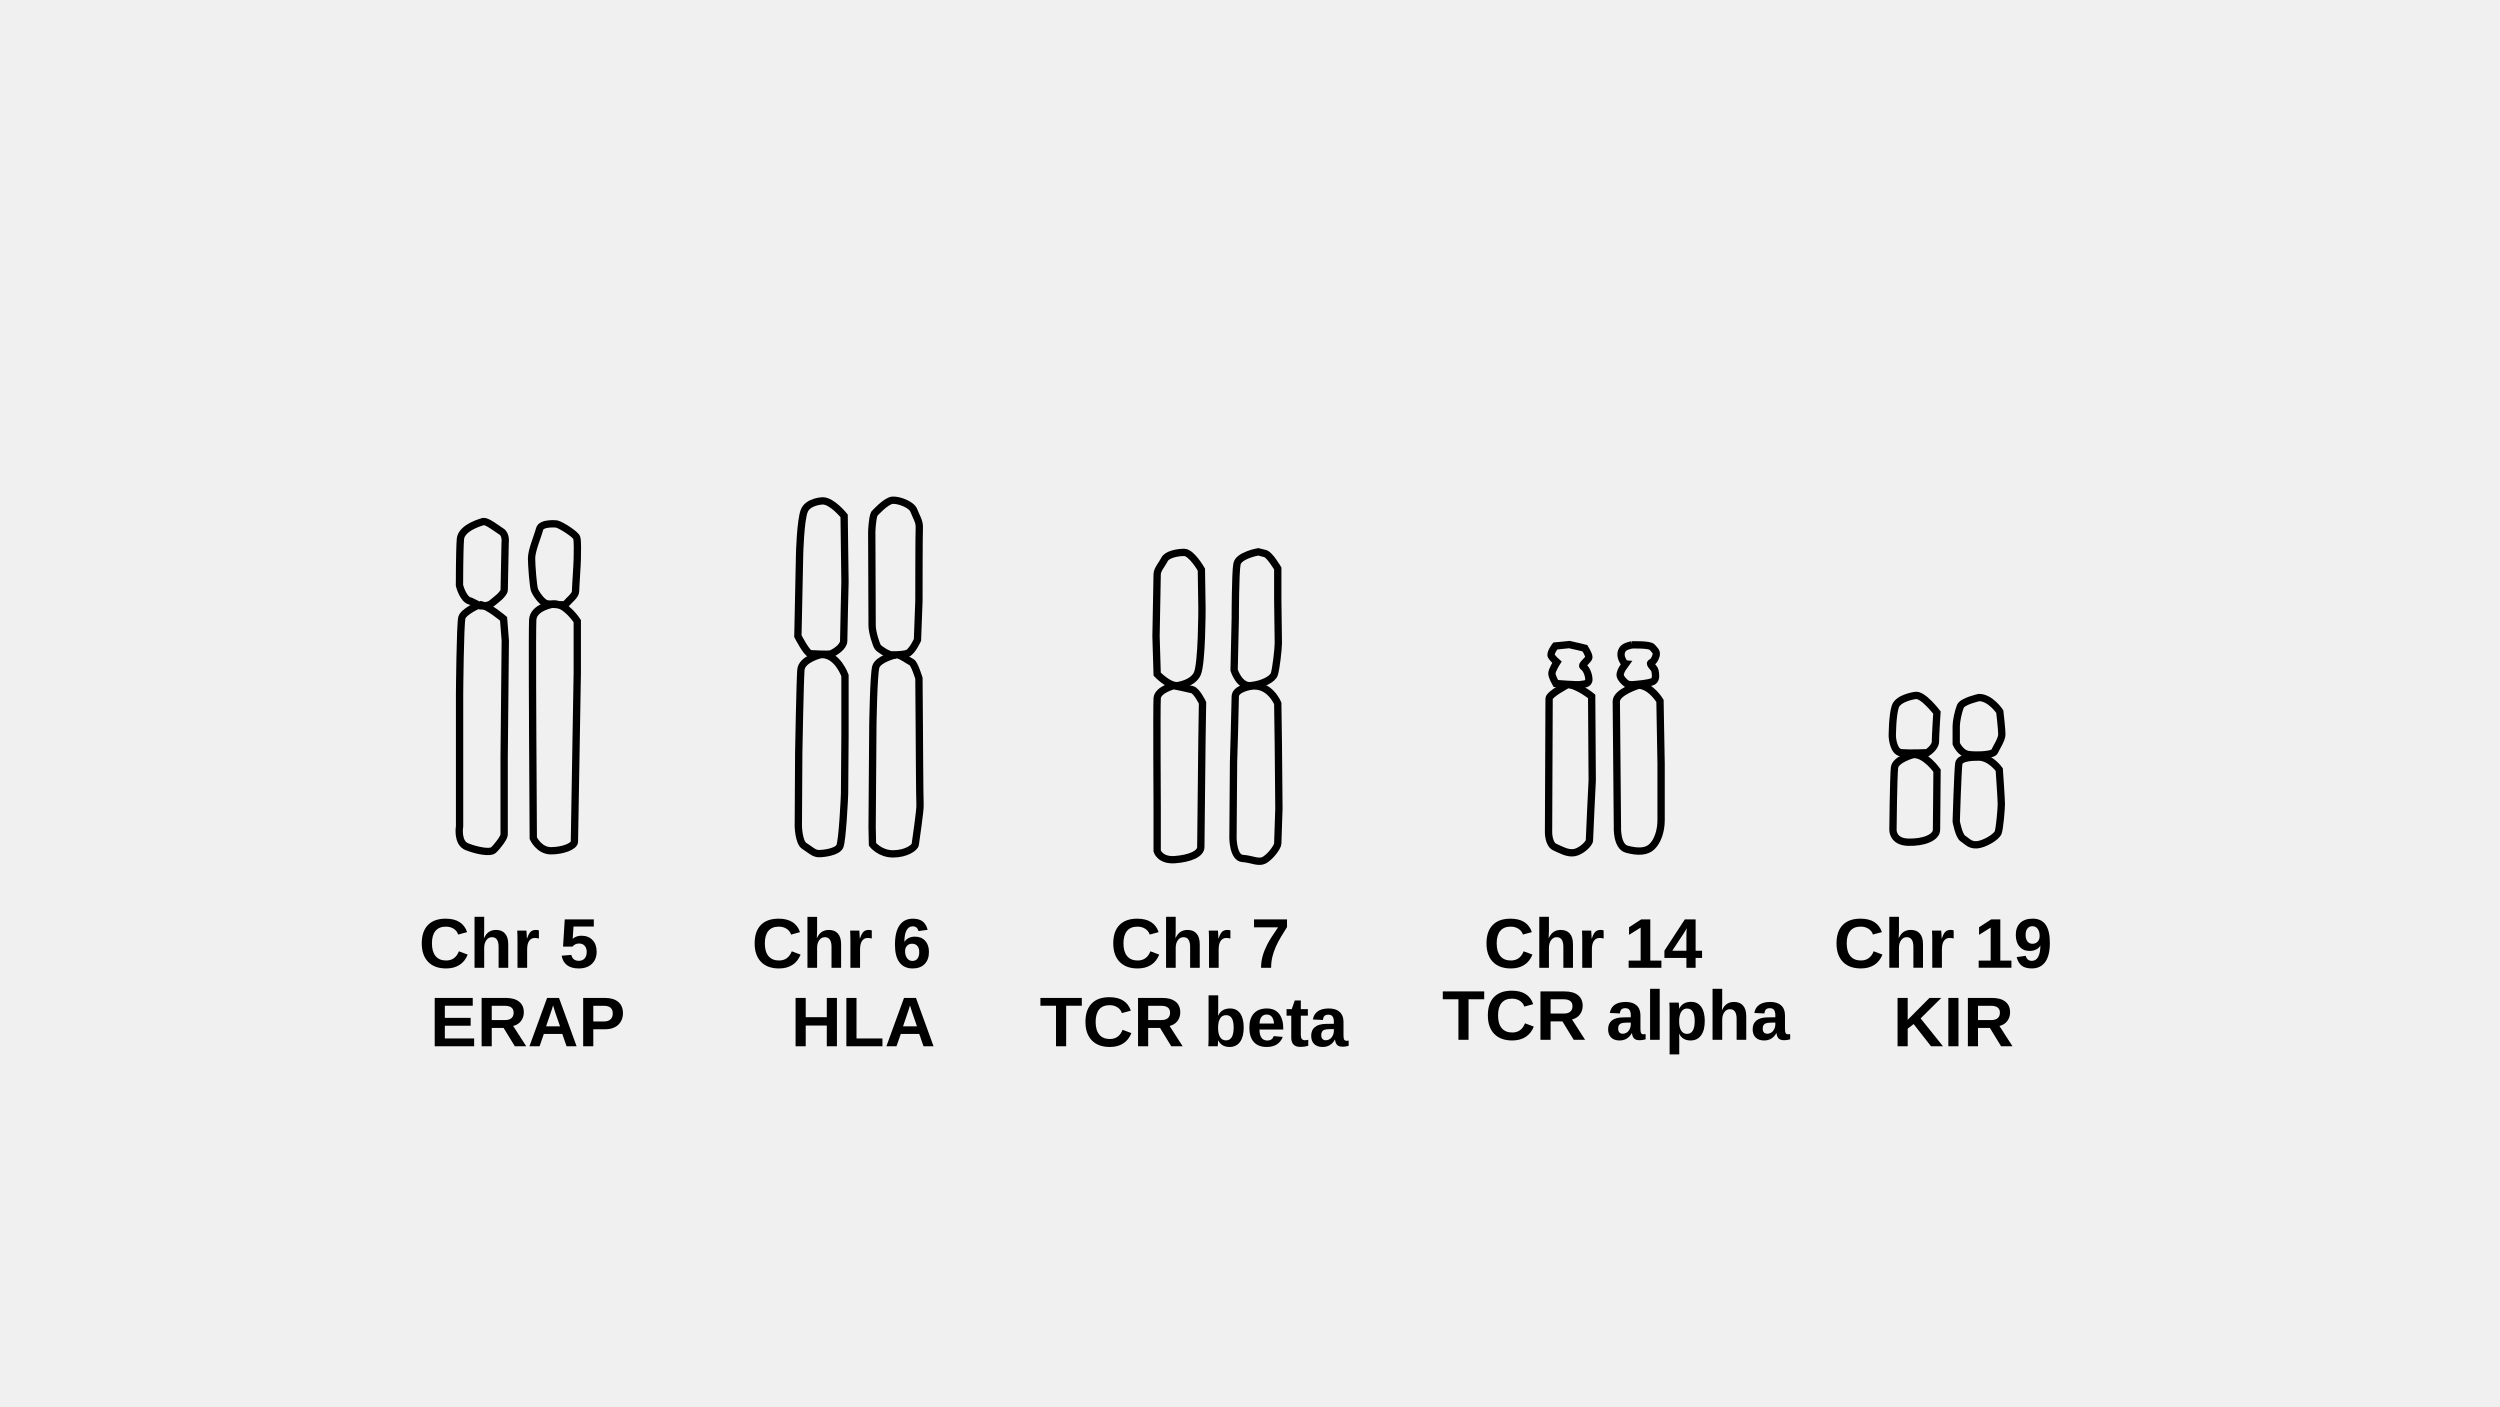
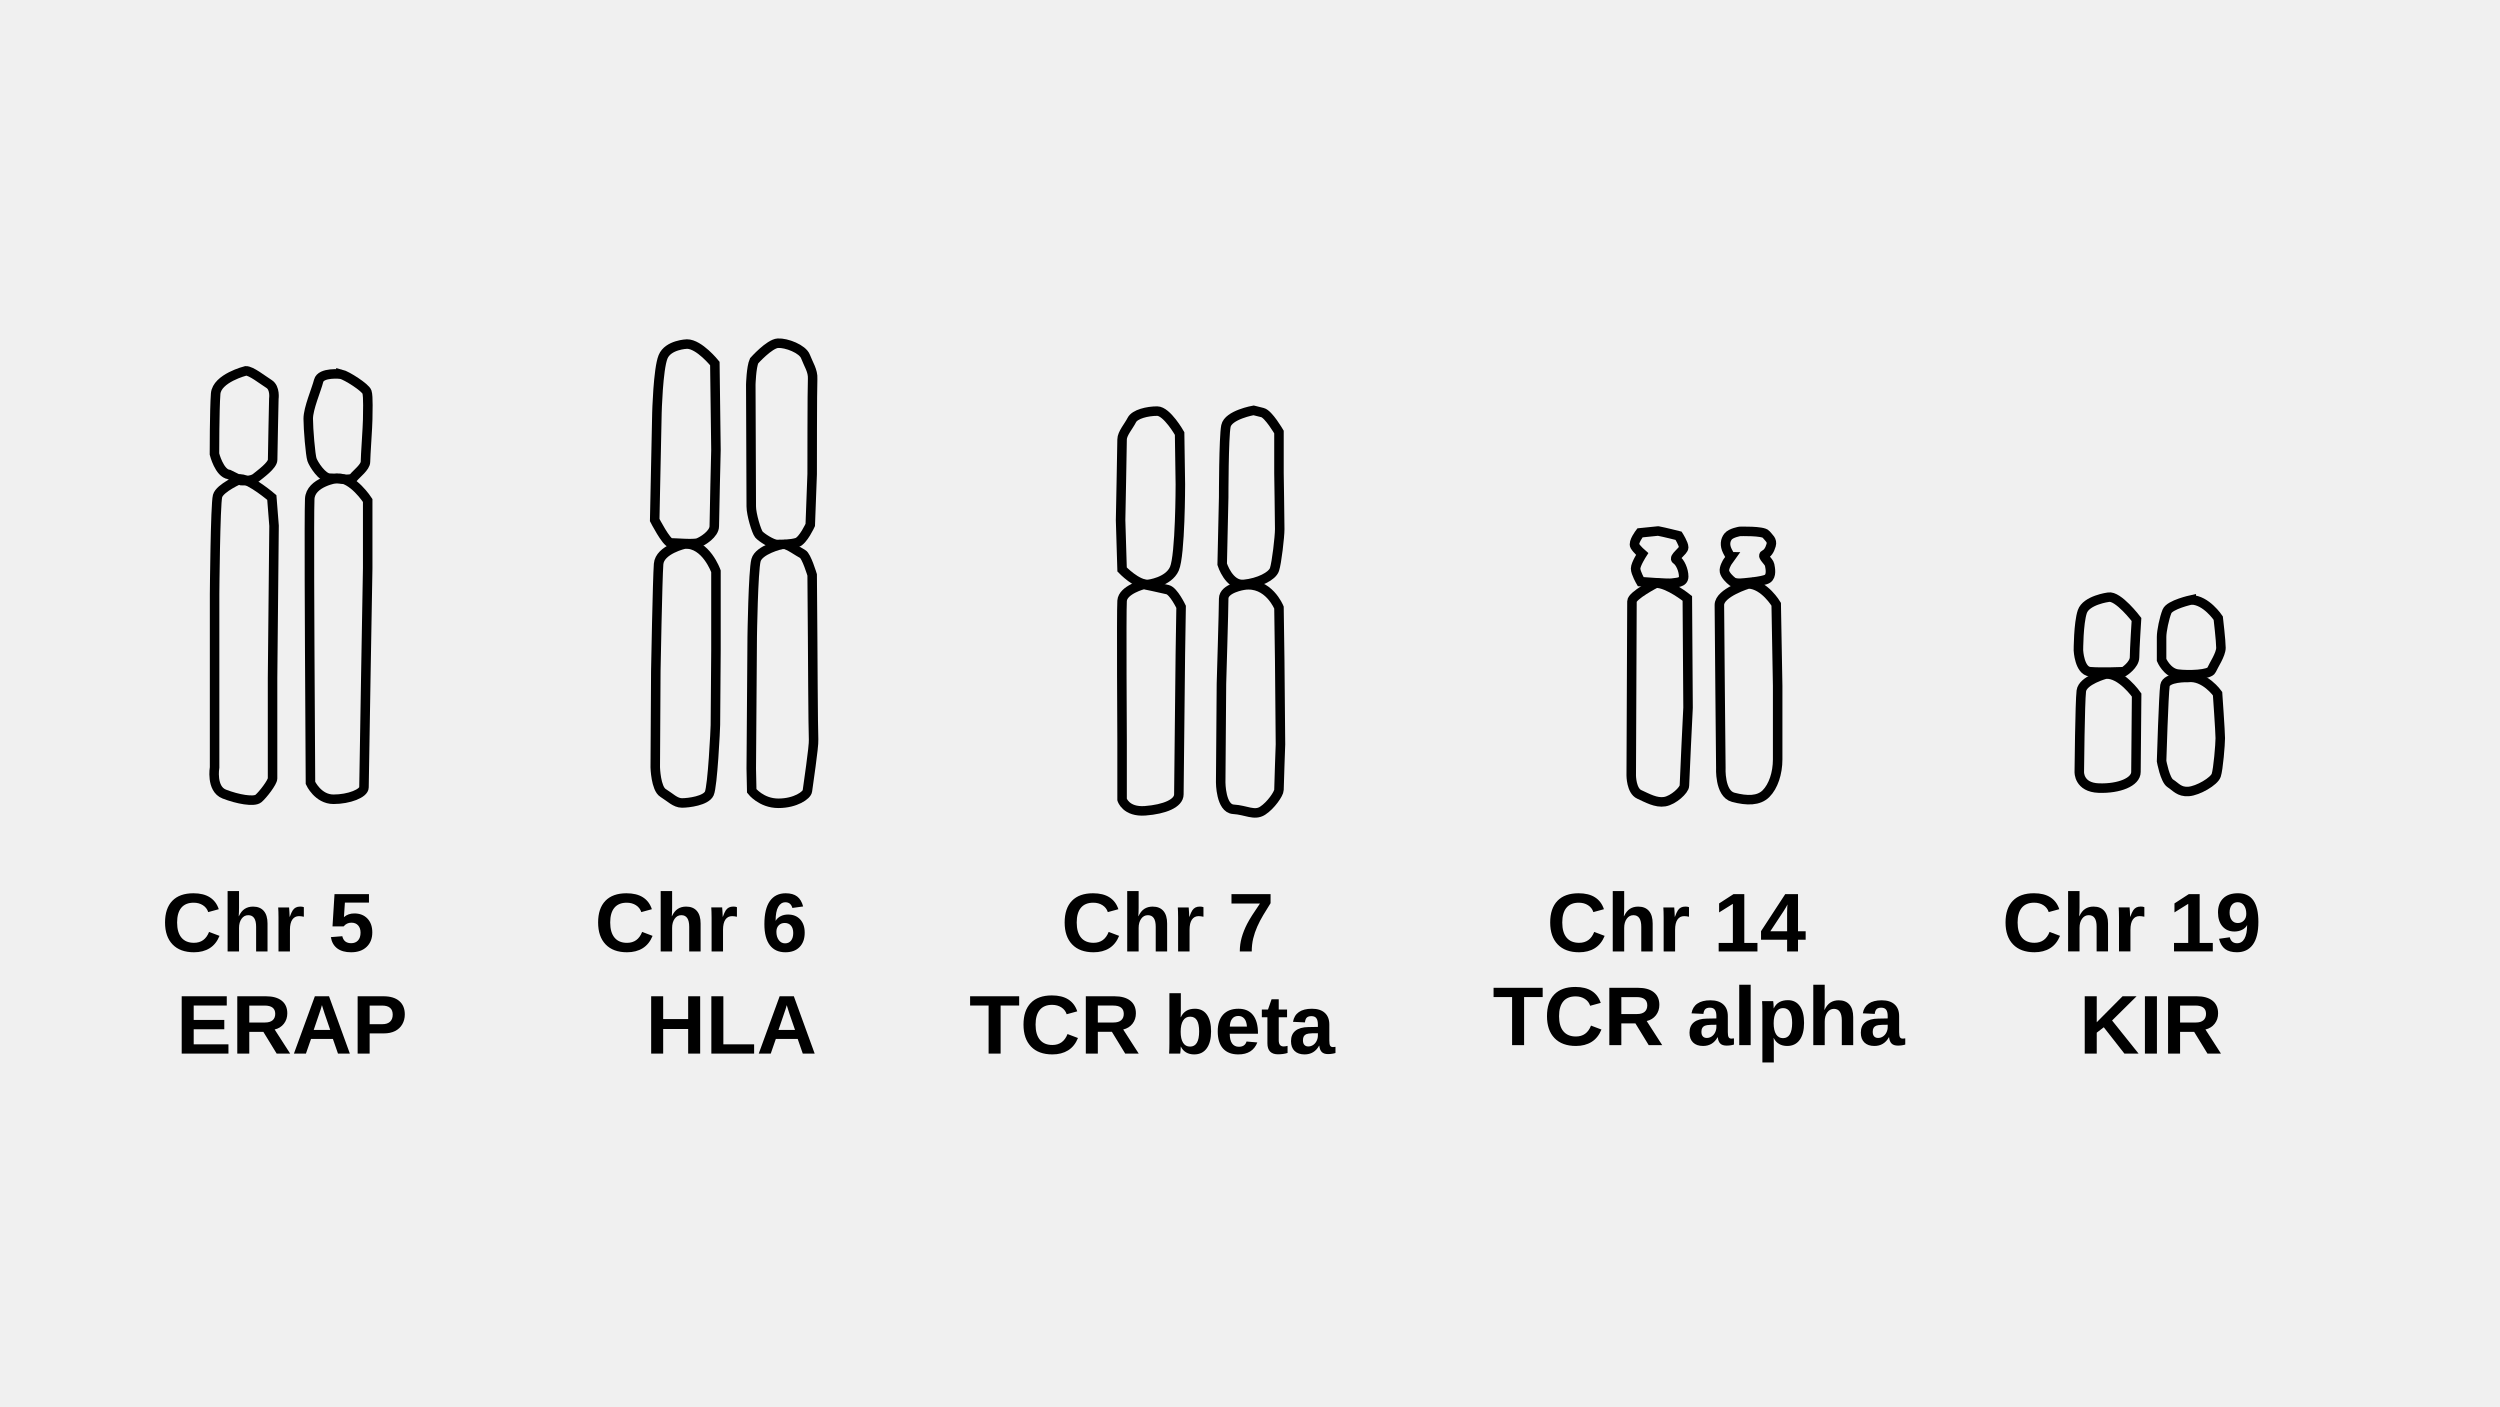
- <svg xmlns="http://www.w3.org/2000/svg" version="1.1" viewBox="0 0 1600 900" id="svg61" width="1600" height="900" xml:space="preserve">
+ <svg xmlns="http://www.w3.org/2000/svg" version="1.1" viewBox="0 0 1920 1080" id="svg61" width="1920" height="1080" xml:space="preserve">
  <defs id="defs1">
    <style id="style1">
      .st0 {
        fill: #fff;
      }

      .st0, .st1, .st2, .st3, .st4, .st5, .st6, .st7, .st8 {
        stroke: #000;
        stroke-miterlimit: 10;
      }

      .st0, .st1, .st2, .st7 {
        stroke-width: 4px;
      }

      .st9, .st1 {
        fill: #ccc;
      }

      .st10 {
        font-family: ArialMT, Arial;
      }

      .st10, .st11 {
        font-size: 52px;
      }

      .st11 {
        font-family: Arial-BoldMT, Arial;
        font-weight: 700;
      }

      .st2 {
        fill: gray;
      }

      .st3, .st4 {
        stroke-width: 5px;
      }

      .st3, .st6, .st7, .st8 {
        fill: none;
      }

      .st5, .st8 {
        stroke-width: 3px;
      }

      .st6 {
        stroke-linecap: round;
        stroke-width: 12px;
      }

      .st12 {
        display: none;
      }
    </style>
  </defs>
  <g id="layer1" style="display:inline">
-     <text class="st11" id="text5-7" x="629.411" y="250.939" style="font-style:normal;font-variant:normal;font-weight:bold;font-stretch:normal;font-size:45px;font-family:Arial-BoldMT, Arial;-inkscape-font-specification:'Arial-BoldMT, Arial, Bold';font-variant-ligatures:normal;font-variant-caps:normal;font-variant-numeric:normal;font-variant-east-asian:normal;white-space:pre;inline-size:0;stroke-width:0.79" transform="translate(-354.21,418.6843)">
+     <text class="st11" id="text5-7" x="629.411" y="250.939" style="font-style:normal;font-variant:normal;font-weight:bold;font-stretch:normal;font-size:40.997px;font-family:Arial;-inkscape-font-specification:'Arial, Bold';font-variant-ligatures:normal;font-variant-caps:normal;font-variant-numeric:normal;font-variant-east-asian:normal;white-space:pre;inline-size:0;stroke-width:0.79" transform="matrix(1.561096,0,0,1.561096,-847.3198,417.425)">
      <tspan id="tspan2" x="629.411" y="250.939">
-         <tspan x="629.411" y="250.939" id="tspan5-3" style="font-style:normal;font-variant:normal;font-weight:bold;font-stretch:normal;font-size:45px;font-family:Arial-BoldMT, Arial;-inkscape-font-specification:'Arial-BoldMT, Arial, Bold';font-variant-ligatures:normal;font-variant-caps:normal;font-variant-numeric:normal;font-variant-east-asian:normal;stroke-width:0.79">ERAP</tspan>
+         <tspan x="629.411" y="250.939" id="tspan5-3" style="font-style:normal;font-variant:normal;font-weight:bold;font-stretch:normal;font-size:40.997px;font-family:Arial;-inkscape-font-specification:'Arial, Bold';font-variant-ligatures:normal;font-variant-caps:normal;font-variant-numeric:normal;font-variant-east-asian:normal;stroke-width:0.79">ERAP</tspan>
      </tspan>
    </text>
-     <text class="st11" id="text5-7-4" x="629.411" y="250.939" style="font-style:normal;font-variant:normal;font-weight:bold;font-stretch:normal;font-size:39.99px;font-family:Arial-BoldMT, Arial;-inkscape-font-specification:'Arial-BoldMT, Arial, Bold';font-variant-ligatures:normal;font-variant-caps:normal;font-variant-numeric:normal;font-variant-east-asian:normal;white-space:pre;inline-size:0;stroke-width:0.79" transform="matrix(1.125293,0,0,1.125293,-202.1023,387.2434)">
+     <text class="st11" id="text5-7-8-1" x="629.411" y="250.939" style="font-style:normal;font-variant:normal;font-weight:bold;font-stretch:normal;font-size:40.997px;font-family:Arial;-inkscape-font-specification:'Arial, Bold';font-variant-ligatures:normal;font-variant-caps:normal;font-variant-numeric:normal;font-variant-east-asian:normal;white-space:pre;inline-size:0;stroke-width:0.79" transform="matrix(1.561096,0,0,1.561096,-858.4534,338.9782)">
+       <tspan x="629.411" y="250.939" id="tspan5-3-1-3" style="font-style:normal;font-variant:normal;font-weight:bold;font-stretch:normal;font-size:40.997px;font-family:Arial;-inkscape-font-specification:'Arial, Bold';font-variant-ligatures:normal;font-variant-caps:normal;font-variant-numeric:normal;font-variant-east-asian:normal;stroke-width:0.79">Chr 5</tspan>
+     </text>
+     <path style="fill:none;stroke:#000000;stroke-width:7.305;paint-order:fill markers stroke" d="m 188.761,284.821 c 0,0 -22.21,5.553 -23.136,17.583 -0.925,12.031 -0.925,46.271 -0.925,46.271 0,0 3.702,14.807 11.105,15.732 l 9.554,4.706 c 0,0 7.701,0.616 11.089,-2.156 3.388,-2.772 12.937,-9.549 12.937,-13.861 0,-4.312 0.924,-46.82 0.924,-46.82 0,0 1.232,-8.317 -3.696,-11.397 -4.928,-3.08 -13.835,-10.259 -17.853,-10.058 z" id="path3" />
+     <path style="fill:none;stroke:#000000;stroke-width:7.305;paint-order:fill markers stroke" d="m 184.782,367.819 c 0,0 -15.982,6.85 -17.695,13.129 -1.712,6.279 -2.283,75.346 -2.283,75.346 v 132.997 c 0,0 -2.854,16.553 7.42,20.549 10.274,3.996 22.832,6.279 26.257,3.425 3.425,-2.854 10.845,-12.558 10.845,-15.412 0,-2.854 0,-77.058 0,-77.058 l 1.142,-117.015 -1.712,-21.691 c 0,0 -15.982,-13.699 -23.974,-14.27 z" id="path4" />
+     <path style="fill:none;stroke:#000000;stroke-width:7.305;paint-order:fill markers stroke" d="m 261.84,287.336 c 0,0 -15.412,-1.712 -17.124,5.137 -1.712,6.85 -7.991,21.12 -7.991,29.111 0,7.991 1.712,27.969 2.854,31.394 1.142,3.425 7.991,14.27 13.699,14.27 5.708,0 15.982,2.283 18.266,-0.571 2.283,-2.854 9.133,-7.991 9.133,-11.987 0,-3.996 1.712,-27.969 1.712,-32.536 0,-4.566 0.571,-17.695 -0.571,-21.12 -1.142,-3.425 -15.412,-12.558 -19.978,-13.699 z" id="path5" />
+     <path style="fill:none;stroke:#000000;stroke-width:7.305;paint-order:fill markers stroke" d="m 258.986,367.248 c 0,0 -20.549,2.854 -21.12,15.983 -0.571,13.128 0,115.873 0,115.873 l 0.571,102.174 c 0,0 5.708,12.558 17.695,12.558 11.987,0 23.403,-4.566 23.403,-9.133 0,-4.566 2.854,-168.387 2.854,-168.387 v -51.943 c 0,0 -11.416,-17.695 -23.403,-17.124 z" id="path6" />
+   </g>
+   <g id="layer3" style="display:inline">
+     <text class="st11" id="text5-7-4" x="629.411" y="250.939" style="font-style:normal;font-variant:normal;font-weight:bold;font-stretch:normal;font-size:36.432px;font-family:Arial;-inkscape-font-specification:'Arial, Bold';font-variant-ligatures:normal;font-variant-caps:normal;font-variant-numeric:normal;font-variant-east-asian:normal;white-space:pre;inline-size:0;display:inline;stroke-width:0.79" transform="matrix(1.756691,0,0,1.756691,-609.8651,368.3427)">
      <tspan id="tspan2-5" x="629.411" y="250.939">HLA</tspan>
    </text>
-     <text class="st11" id="text5-7-4-1" x="629.411" y="250.939" style="font-style:normal;font-variant:normal;font-weight:bold;font-stretch:normal;font-size:45px;font-family:Arial-BoldMT, Arial;-inkscape-font-specification:'Arial-BoldMT, Arial, Bold';font-variant-ligatures:normal;font-variant-caps:normal;font-variant-numeric:normal;font-variant-east-asian:normal;white-space:pre;inline-size:0;stroke-width:0.79" transform="translate(582.0145,418.6843)">
+     <text class="st11" id="text5-7-8" x="629.411" y="250.939" style="font-style:normal;font-variant:normal;font-weight:bold;font-stretch:normal;font-size:36.432px;font-family:Arial;-inkscape-font-specification:'Arial, Bold';font-variant-ligatures:normal;font-variant-caps:normal;font-variant-numeric:normal;font-variant-east-asian:normal;white-space:pre;inline-size:0;display:inline;stroke-width:0.79" transform="matrix(1.756691,0,0,1.756691,-648.9628,289.8958)">
+       <tspan x="629.411" y="250.939" id="tspan5-3-1" style="font-style:normal;font-variant:normal;font-weight:bold;font-stretch:normal;font-size:36.432px;font-family:Arial;-inkscape-font-specification:'Arial, Bold';font-variant-ligatures:normal;font-variant-caps:normal;font-variant-numeric:normal;font-variant-east-asian:normal;stroke-width:0.79">Chr 6</tspan>
+     </text>
+     <path style="fill:none;stroke:#000000;stroke-width:7.305;paint-order:fill markers stroke" d="m 527.616,264.229 c 0,0 -14.543,0.428 -18.392,9.838 -3.85,9.41 -4.705,43.2 -4.705,43.2 l -1.711,82.124 c 0,0 8.982,17.537 12.404,17.537 3.422,0 17.537,1.283 20.959,0 3.422,-1.283 12.404,-6.844 12.404,-12.832 0,-5.988 1.283,-58.599 1.283,-58.599 l -0.855,-66.298 c 0,0 -11.976,-14.97 -21.386,-14.97 z" id="path7" />
+     <path style="fill:none;stroke:#000000;stroke-width:7.305;paint-order:fill markers stroke" d="m 525.905,417.783 c 0,0 -19.248,4.277 -20.103,15.398 -0.855,11.121 -2.139,82.124 -2.139,82.124 l -0.428,73.997 c 0,0 0.428,16.254 5.988,19.675 5.56,3.422 9.41,7.699 14.543,7.699 5.133,0 18.392,-1.711 20.959,-7.271 2.566,-5.56 4.705,-50.044 4.705,-52.61 0,-2.566 0.428,-56.888 0.428,-56.888 v -61.165 c 0,0 -7.699,-21.814 -23.953,-20.959 z" id="path8" />
+     <path style="fill:none;stroke:#000000;stroke-width:7.305;paint-order:fill markers stroke" d="m 579.161,277.106 c 0,0 11.693,-13.154 18.27,-13.52 6.577,-0.365 19.001,4.385 21.193,10.231 2.192,5.846 5.846,10.962 5.481,17.174 -0.365,6.212 -0.365,73.08 -0.365,73.08 l -1.461,39.098 c 0,0 -5.481,12.058 -10.231,13.52 -4.75,1.462 -11.693,1.462 -15.347,1.462 -3.654,0 -12.058,-5.481 -13.885,-7.673 -1.827,-2.192 -5.846,-15.347 -5.846,-21.558 0,-6.212 -0.365,-93.542 -0.365,-93.542 0,0 0.365,-13.52 2.558,-18.27 z" id="path9" />
+     <path style="fill:none;stroke:#000000;stroke-width:7.305;paint-order:fill markers stroke" d="m 599.988,418.15 c 0,0 -17.174,4.019 -19.366,12.058 -2.192,8.039 -2.923,58.829 -2.923,58.829 l -0.731,101.215 0.365,17.174 c 0,0 7.308,9.5 20.462,9.5 13.154,0 21.924,-6.212 22.289,-9.5 0.365,-3.289 5.116,-34.347 4.75,-39.463 -0.365,-5.116 -0.731,-78.561 -0.731,-78.561 l -0.365,-47.867 c 0,0 -4.385,-14.616 -7.308,-16.078 -2.923,-1.462 -10.962,-7.308 -13.885,-7.308" id="path10" />
+   </g>
+   <g id="layer4" style="display:inline">
+     <text class="st11" id="text5-7-4-1-6-4" x="629.411" y="250.939" style="font-style:normal;font-variant:normal;font-weight:bold;font-stretch:normal;font-size:36.432px;font-family:Arial;-inkscape-font-specification:'Arial, Bold';font-variant-ligatures:normal;font-variant-caps:normal;font-variant-numeric:normal;font-variant-east-asian:normal;white-space:pre;inline-size:0;display:inline;stroke-width:0.79" transform="matrix(1.756691,0,0,1.756691,-361.3614,368.3427)">
+       <tspan id="tspan2-5-8-3-5" x="629.411" y="250.939">TCR beta</tspan>
+     </text>
+     <text class="st11" id="text5-7-8-7-0-3" x="629.411" y="250.939" style="font-style:normal;font-variant:normal;font-weight:bold;font-stretch:normal;font-size:40.997px;font-family:Arial;-inkscape-font-specification:'Arial, Bold';font-variant-ligatures:normal;font-variant-caps:normal;font-variant-numeric:normal;font-variant-east-asian:normal;white-space:pre;inline-size:0;display:inline;stroke-width:0.79" transform="matrix(1.561096,0,0,1.561096,-167.5553,338.9782)">
+       <tspan x="629.411" y="250.939" id="tspan5-3-1-1-8-0" style="font-style:normal;font-variant:normal;font-weight:bold;font-stretch:normal;font-size:40.997px;font-family:Arial;-inkscape-font-specification:'Arial, Bold';font-variant-ligatures:normal;font-variant-caps:normal;font-variant-numeric:normal;font-variant-east-asian:normal;stroke-width:0.79">Chr 7</tspan>
+     </text>
+     <path style="fill:none;stroke:#000000;stroke-width:7.305;paint-order:fill markers stroke" d="m 881.844,448.836 c 0,0 15.491,-1.721 20.081,-12.049 4.59,-10.327 4.59,-64.833 4.59,-64.833 l -0.574,-39.015 c 0,0 -9.754,-17.212 -17.212,-17.212 -7.459,0 -17.212,2.295 -19.507,6.885 -2.295,4.59 -7.459,10.327 -7.459,14.917 0,4.59 -1.148,61.965 -1.148,61.965 l 1.148,37.867 c 0,0 11.475,12.049 20.081,11.475 z" id="path11" />
+     <path style="fill:none;stroke:#000000;stroke-width:7.305;paint-order:fill markers stroke" d="m 878.401,448.836 c 0,0 -16.065,4.016 -16.639,12.622 -0.574,8.606 0,107.864 0,107.864 v 44.752 c 0,0 2.869,9.754 17.786,8.606 14.917,-1.148 25.818,-5.737 25.818,-12.622 0,-6.885 1.148,-107.864 1.148,-107.864 l 0.574,-36.146 c 0,0 -5.737,-12.049 -10.327,-13.196 -4.59,-1.147 -18.36,-4.016 -18.36,-4.016 z" id="path12" />
+     <path style="fill:none;stroke:#000000;stroke-width:7.305;paint-order:fill markers stroke" d="m 962.742,315.153 c 0,0 -19.507,3.442 -21.229,12.049 -1.721,8.606 -1.721,54.506 -1.721,54.506 l -1.148,51.637 c 0,0 5.164,16.639 16.639,15.491 11.475,-1.147 21.802,-6.311 23.524,-11.475 1.721,-5.164 4.016,-25.245 4.016,-30.982 0,-5.737 -0.574,-43.031 -0.574,-43.031 V 331.791 c 0,0 -8.032,-13.77 -12.622,-14.917 -4.59,-1.147 -6.885,-1.721 -6.885,-1.721 z" id="path13" />
+     <path style="fill:none;stroke:#000000;stroke-width:7.305;paint-order:fill markers stroke" d="m 955.283,449.409 c 0,0 -15.491,2.295 -15.491,10.327 0,8.032 -1.721,65.407 -1.721,65.407 l -0.574,75.734 c 0,0 0,20.081 9.754,20.655 9.754,0.574 16.065,5.164 22.376,1.148 6.311,-4.016 12.622,-13.196 12.622,-16.065 0,-2.869 1.148,-34.998 1.148,-34.998 l -0.574,-64.26 -0.574,-40.736 c 0,0 -8.032,-20.081 -26.966,-17.212 z" id="path14" />
+   </g>
+   <g id="layer5" style="display:inline">
+     <text class="st11" id="text5-7-4-1-6" x="629.411" y="250.939" style="font-style:normal;font-variant:normal;font-weight:bold;font-stretch:normal;font-size:40.997px;font-family:Arial;-inkscape-font-specification:'Arial, Bold';font-variant-ligatures:normal;font-variant-caps:normal;font-variant-numeric:normal;font-variant-east-asian:normal;white-space:pre;inline-size:0;display:inline;stroke-width:0.79" transform="matrix(1.561096,0,0,1.561096,163.7875,410.9249)">
+       <tspan id="tspan2-5-8-3" x="629.411" y="250.939">TCR alpha</tspan>
+     </text>
+     <text class="st11" id="text5-7-8-7-0" x="629.411" y="250.939" style="font-style:normal;font-variant:normal;font-weight:bold;font-stretch:normal;font-size:40.997px;font-family:Arial;-inkscape-font-specification:'Arial, Bold';font-variant-ligatures:normal;font-variant-caps:normal;font-variant-numeric:normal;font-variant-east-asian:normal;white-space:pre;inline-size:0;display:inline;stroke-width:0.79" transform="matrix(1.561096,0,0,1.561096,205.3404,338.9782)">
+       <tspan x="629.411" y="250.939" id="tspan5-3-1-1-8" style="font-style:normal;font-variant:normal;font-weight:bold;font-stretch:normal;font-size:40.997px;font-family:Arial;-inkscape-font-specification:'Arial, Bold';font-variant-ligatures:normal;font-variant-caps:normal;font-variant-numeric:normal;font-variant-east-asian:normal;stroke-width:0.79">Chr 14</tspan>
+     </text>
+     <path style="fill:none;stroke:#000000;stroke-width:7.305;paint-order:fill markers stroke" d="m 1273.462,407.807 -13.962,1.426 c 0,0 -5.595,7.273 -3.916,10.071 1.678,2.797 5.595,6.154 5.595,6.154 0,0 -5.035,7.833 -5.035,11.19 0,3.357 3.917,10.071 3.917,10.071 0,0 21.26,1.678 24.058,1.119 2.797,-0.559 8.952,0 8.952,-5.035 0,-5.035 -2.797,-11.19 -5.595,-12.868 -2.797,-1.678 5.595,-6.714 5.595,-9.511 0,-2.797 -3.916,-8.952 -3.916,-8.952 0,0 -11.239,-2.851 -15.69,-3.663 z" id="path15" />
+     <path style="fill:none;stroke:#000000;stroke-width:7.305;paint-order:fill markers stroke" d="m 1271.809,447.836 c 0,0 -18.463,9.511 -18.463,13.987 0,4.476 -0.559,133.715 -0.559,133.715 0,0 0,11.749 6.154,14.546 6.154,2.797 12.868,6.714 19.582,5.595 6.714,-1.119 15.106,-8.952 15.106,-12.308 0,-3.357 2.797,-59.864 2.797,-59.864 l -0.559,-83.922 c 0,0 -14.547,-11.749 -24.058,-11.749 z" id="path16" />
+     <path style="fill:none;stroke:#000000;stroke-width:7.305;paint-order:fill markers stroke" d="m 1336.148,408.114 c 0,0 17.903,-0.559 20.141,2.238 2.238,2.797 5.035,4.476 3.916,8.392 -1.119,3.916 -2.797,6.154 -5.035,7.273 -2.238,1.119 3.357,5.035 3.916,7.833 0.559,2.797 1.678,8.392 -1.679,10.63 -3.357,2.238 -19.582,3.357 -19.582,3.357 0,0 -5.035,0.559 -7.273,-1.119 -2.238,-1.678 -5.595,-5.035 -6.154,-7.833 -0.56,-2.797 2.238,-7.273 2.238,-7.273 l 2.797,-3.916 c 0,0 -0.559,0 -2.797,-4.476 -2.238,-4.476 -1.678,-8.392 0.559,-11.19 2.238,-2.797 8.952,-3.916 8.952,-3.916 z" id="path17" />
+     <path style="fill:none;stroke:#000000;stroke-width:7.305;paint-order:fill markers stroke" d="m 1342.862,448.396 c 0,0 -22.379,6.714 -22.379,16.225 0,9.511 1.119,124.763 1.119,124.763 0,0 -1.119,20.141 9.511,22.939 10.63,2.797 19.582,2.797 25.177,-2.797 5.595,-5.595 8.952,-15.665 8.952,-26.295 0,-10.63 0,-56.507 0,-56.507 l -1.119,-62.661 c 0,0 -8.952,-15.106 -21.26,-15.665 z" id="path18" />
+   </g>
+   <g id="layer6" style="display:inline">
+     <text class="st11" id="text5-7-4-1" x="629.411" y="250.939" style="font-style:normal;font-variant:normal;font-weight:bold;font-stretch:normal;font-size:40.997px;font-family:Arial;-inkscape-font-specification:'Arial, Bold';font-variant-ligatures:normal;font-variant-caps:normal;font-variant-numeric:normal;font-variant-east-asian:normal;white-space:pre;inline-size:0;display:inline;stroke-width:0.79" transform="matrix(1.561096,0,0,1.561096,614.2166,417.425)">
      <tspan id="tspan2-5-8" x="629.411" y="250.939">KIR</tspan>
    </text>
-     <text class="st11" id="text5-7-8" x="629.411" y="250.939" style="font-style:normal;font-variant:normal;font-weight:bold;font-stretch:normal;font-size:39.99px;font-family:Arial-BoldMT, Arial;-inkscape-font-specification:'Arial-BoldMT, Arial, Bold';font-variant-ligatures:normal;font-variant-caps:normal;font-variant-numeric:normal;font-variant-east-asian:normal;white-space:pre;inline-size:0;stroke-width:0.79" transform="matrix(1.125293,0,0,1.125293,-227.1474,336.9923)">
-       <tspan x="629.411" y="250.939" id="tspan5-3-1" style="font-style:normal;font-variant:normal;font-weight:bold;font-stretch:normal;font-size:39.99px;font-family:Arial-BoldMT, Arial;-inkscape-font-specification:'Arial-BoldMT, Arial, Bold';font-variant-ligatures:normal;font-variant-caps:normal;font-variant-numeric:normal;font-variant-east-asian:normal;stroke-width:0.79">Chr 6</tspan>
+     <text class="st11" id="text5-7-8-7" x="629.411" y="250.939" style="font-style:normal;font-variant:normal;font-weight:bold;font-stretch:normal;font-size:40.997px;font-family:Arial;-inkscape-font-specification:'Arial, Bold';font-variant-ligatures:normal;font-variant-caps:normal;font-variant-numeric:normal;font-variant-east-asian:normal;white-space:pre;inline-size:0;display:inline;stroke-width:0.79" transform="matrix(1.561096,0,0,1.561096,555.0498,338.961)">
+       <tspan x="629.411" y="250.939" id="tspan5-3-1-1" style="font-style:normal;font-variant:normal;font-weight:bold;font-stretch:normal;font-size:40.997px;font-family:Arial;-inkscape-font-specification:'Arial, Bold';font-variant-ligatures:normal;font-variant-caps:normal;font-variant-numeric:normal;font-variant-east-asian:normal;stroke-width:0.79">Chr 19</tspan>
    </text>
-     <text class="st11" id="text5-7-8-7" x="629.411" y="250.939" style="font-style:normal;font-variant:normal;font-weight:bold;font-stretch:normal;font-size:45px;font-family:Arial-BoldMT, Arial;-inkscape-font-specification:'Arial-BoldMT, Arial, Bold';font-variant-ligatures:normal;font-variant-caps:normal;font-variant-numeric:normal;font-variant-east-asian:normal;white-space:pre;inline-size:0;stroke-width:0.79" transform="translate(544.1137,368.4222)">
-       <tspan x="629.411" y="250.939" id="tspan5-3-1-1" style="font-style:normal;font-variant:normal;font-weight:bold;font-stretch:normal;font-size:45px;font-family:Arial-BoldMT, Arial;-inkscape-font-specification:'Arial-BoldMT, Arial, Bold';font-variant-ligatures:normal;font-variant-caps:normal;font-variant-numeric:normal;font-variant-east-asian:normal;stroke-width:0.79">Chr 19</tspan>
-     </text>
-     <text class="st11" id="text5-7-4-1-6" x="629.411" y="250.939" style="font-style:normal;font-variant:normal;font-weight:bold;font-stretch:normal;font-size:45px;font-family:Arial-BoldMT, Arial;-inkscape-font-specification:'Arial-BoldMT, Arial, Bold';font-variant-ligatures:normal;font-variant-caps:normal;font-variant-numeric:normal;font-variant-east-asian:normal;white-space:pre;inline-size:0;stroke-width:0.79" transform="translate(293.4806,414.5205)">
-       <tspan id="tspan2-5-8-3" x="629.411" y="250.939">TCR alpha</tspan>
-     </text>
-     <text class="st11" id="text5-7-4-1-6-4" x="629.411" y="250.939" style="font-style:normal;font-variant:normal;font-weight:bold;font-stretch:normal;font-size:39.99px;font-family:Arial-BoldMT, Arial;-inkscape-font-specification:'Arial-BoldMT, Arial, Bold';font-variant-ligatures:normal;font-variant-caps:normal;font-variant-numeric:normal;font-variant-east-asian:normal;white-space:pre;inline-size:0;stroke-width:0.79" transform="matrix(1.125293,0,0,1.125293,-42.91694,387.2434)">
-       <tspan id="tspan2-5-8-3-5" x="629.411" y="250.939">TCR beta</tspan>
-     </text>
-     <text class="st11" id="text5-7-8-7-0" x="629.411" y="250.939" style="font-style:normal;font-variant:normal;font-weight:bold;font-stretch:normal;font-size:45px;font-family:Arial-BoldMT, Arial;-inkscape-font-specification:'Arial-BoldMT, Arial, Bold';font-variant-ligatures:normal;font-variant-caps:normal;font-variant-numeric:normal;font-variant-east-asian:normal;white-space:pre;inline-size:0;stroke-width:0.79" transform="translate(320.0984,368.4332)">
-       <tspan x="629.411" y="250.939" id="tspan5-3-1-1-8" style="font-style:normal;font-variant:normal;font-weight:bold;font-stretch:normal;font-size:45px;font-family:Arial-BoldMT, Arial;-inkscape-font-specification:'Arial-BoldMT, Arial, Bold';font-variant-ligatures:normal;font-variant-caps:normal;font-variant-numeric:normal;font-variant-east-asian:normal;stroke-width:0.79">Chr 14</tspan>
-     </text>
-     <text class="st11" id="text5-7-8-7-0-3" x="629.411" y="250.939" style="font-style:normal;font-variant:normal;font-weight:bold;font-stretch:normal;font-size:45px;font-family:Arial-BoldMT, Arial;-inkscape-font-specification:'Arial-BoldMT, Arial, Bold';font-variant-ligatures:normal;font-variant-caps:normal;font-variant-numeric:normal;font-variant-east-asian:normal;white-space:pre;inline-size:0;stroke-width:0.79" transform="translate(81.23052,368.4332)">
-       <tspan x="629.411" y="250.939" id="tspan5-3-1-1-8-0" style="font-style:normal;font-variant:normal;font-weight:bold;font-stretch:normal;font-size:45px;font-family:Arial-BoldMT, Arial;-inkscape-font-specification:'Arial-BoldMT, Arial, Bold';font-variant-ligatures:normal;font-variant-caps:normal;font-variant-numeric:normal;font-variant-east-asian:normal;stroke-width:0.79">Chr 7</tspan>
-     </text>
-     <text class="st11" id="text5-7-8-1" x="629.411" y="250.939" style="font-style:normal;font-variant:normal;font-weight:bold;font-stretch:normal;font-size:45px;font-family:Arial-BoldMT, Arial;-inkscape-font-specification:'Arial-BoldMT, Arial, Bold';font-variant-ligatures:normal;font-variant-caps:normal;font-variant-numeric:normal;font-variant-east-asian:normal;white-space:pre;inline-size:0;stroke-width:0.79" transform="translate(-361.3419,368.4332)">
-       <tspan x="629.411" y="250.939" id="tspan5-3-1-3" style="font-style:normal;font-variant:normal;font-weight:bold;font-stretch:normal;font-size:45px;font-family:Arial-BoldMT, Arial;-inkscape-font-specification:'Arial-BoldMT, Arial, Bold';font-variant-ligatures:normal;font-variant-caps:normal;font-variant-numeric:normal;font-variant-east-asian:normal;stroke-width:0.79">Chr 5</tspan>
-     </text>
-   </g>
-   <g id="layer2">
-     <path style="fill:none;stroke:#000000;stroke-width:4.68;paint-order:fill markers stroke" d="m 309.478,333.741 c 0,0 -14.227,3.557 -14.82,11.263 -0.593,7.706 -0.593,29.64 -0.593,29.64 0,0 2.371,9.485 7.114,10.078 l 6.12,3.015 c 0,0 4.933,0.395 7.103,-1.381 2.17,-1.776 8.287,-6.117 8.287,-8.879 0,-2.762 0.592,-29.992 0.592,-29.992 0,0 0.789,-5.328 -2.368,-7.301 -3.157,-1.973 -8.862,-6.572 -11.436,-6.443 z" id="path3" />
-     <path style="fill:none;stroke:#000000;stroke-width:4.68;paint-order:fill markers stroke" d="m 306.929,386.908 c 0,0 -10.238,4.388 -11.335,8.41 -1.097,4.022 -1.463,48.265 -1.463,48.265 v 85.195 c 0,0 -1.828,10.604 4.753,13.163 6.582,2.559 14.626,4.022 16.82,2.194 2.194,-1.828 6.947,-8.044 6.947,-9.872 0,-1.828 0,-49.362 0,-49.362 l 0.731,-74.957 -1.097,-13.894 c 0,0 -10.238,-8.775 -15.357,-9.141 z" id="path4" />
-     <path style="fill:none;stroke:#000000;stroke-width:4.68;paint-order:fill markers stroke" d="m 356.291,335.352 c 0,0 -9.872,-1.097 -10.969,3.291 -1.097,4.388 -5.119,13.529 -5.119,18.648 0,5.119 1.097,17.916 1.828,20.11 0.731,2.194 5.119,9.141 8.775,9.141 3.656,0 10.238,1.463 11.701,-0.366 1.463,-1.828 5.85,-5.119 5.85,-7.678 0,-2.56 1.097,-17.916 1.097,-20.842 0,-2.925 0.366,-11.335 -0.366,-13.529 -0.731,-2.194 -9.872,-8.044 -12.797,-8.775 z" id="path5" />
-     <path style="fill:none;stroke:#000000;stroke-width:4.68;paint-order:fill markers stroke" d="m 354.462,386.542 c 0,0 -13.163,1.828 -13.529,10.238 -0.366,8.41 0,74.225 0,74.225 l 0.366,65.45 c 0,0 3.656,8.044 11.335,8.044 7.678,0 14.991,-2.925 14.991,-5.85 0,-2.925 1.828,-107.865 1.828,-107.865 v -33.273 c 0,0 -7.313,-11.335 -14.991,-10.969 z" id="path6" />
-     <path style="fill:none;stroke:#000000;stroke-width:4.68;paint-order:fill markers stroke" d="m 526.54,320.551 c 0,0 -9.316,0.274 -11.782,6.302 -2.466,6.028 -3.014,27.673 -3.014,27.673 l -1.096,52.606 c 0,0 5.754,11.234 7.946,11.234 2.192,0 11.234,0.822 13.426,0 2.192,-0.822 7.946,-4.384 7.946,-8.22 0,-3.836 0.822,-37.537 0.822,-37.537 l -0.548,-42.469 c 0,0 -7.672,-9.59 -13.7,-9.59 z" id="path7" />
-     <path style="fill:none;stroke:#000000;stroke-width:4.68;paint-order:fill markers stroke" d="m 525.444,418.914 c 0,0 -12.33,2.74 -12.878,9.864 -0.548,7.124 -1.37,52.606 -1.37,52.606 l -0.274,47.401 c 0,0 0.274,10.412 3.836,12.604 3.562,2.192 6.028,4.932 9.316,4.932 3.288,0 11.782,-1.096 13.426,-4.658 1.644,-3.562 3.014,-32.057 3.014,-33.701 0,-1.644 0.274,-36.441 0.274,-36.441 v -39.181 c 0,0 -4.932,-13.974 -15.343,-13.426 z" id="path8" />
-     <path style="fill:none;stroke:#000000;stroke-width:4.68;paint-order:fill markers stroke" d="m 559.559,328.799 c 0,0 7.49,-8.426 11.703,-8.66 4.213,-0.234 12.171,2.809 13.576,6.554 1.404,3.745 3.745,7.022 3.511,11.001 -0.234,3.979 -0.234,46.813 -0.234,46.813 l -0.936,25.045 c 0,0 -3.511,7.724 -6.554,8.66 -3.043,0.936 -7.49,0.936 -9.831,0.936 -2.341,0 -7.724,-3.511 -8.894,-4.915 -1.17,-1.404 -3.745,-9.831 -3.745,-13.81 0,-3.979 -0.234,-59.921 -0.234,-59.921 0,0 0.234,-8.66 1.639,-11.703 z" id="path9" />
-     <path style="fill:none;stroke:#000000;stroke-width:4.68;paint-order:fill markers stroke" d="m 572.9,419.149 c 0,0 -11.001,2.575 -12.405,7.724 -1.404,5.149 -1.872,37.684 -1.872,37.684 l -0.468,64.836 0.234,11.001 c 0,0 4.681,6.086 13.108,6.086 8.426,0 14.044,-3.979 14.278,-6.086 0.234,-2.107 3.277,-22.002 3.043,-25.279 -0.234,-3.277 -0.468,-50.324 -0.468,-50.324 l -0.234,-30.663 c 0,0 -2.809,-9.363 -4.681,-10.299 -1.872,-0.936 -7.022,-4.681 -8.894,-4.681" id="path10" />
-     <path style="fill:none;stroke:#000000;stroke-width:4.68;paint-order:fill markers stroke" d="m 753.45,438.805 c 0,0 9.923,-1.103 12.864,-7.718 2.94,-6.615 2.94,-41.531 2.94,-41.531 l -0.368,-24.992 c 0,0 -6.248,-11.026 -11.026,-11.026 -4.778,0 -11.026,1.47 -12.496,4.41 -1.47,2.94 -4.778,6.615 -4.778,9.556 0,2.94 -0.735,39.693 -0.735,39.693 l 0.735,24.257 c 0,0 7.351,7.718 12.863,7.351 z" id="path11" />
-     <path style="fill:none;stroke:#000000;stroke-width:4.68;paint-order:fill markers stroke" d="m 751.245,438.805 c 0,0 -10.291,2.573 -10.658,8.086 -0.368,5.513 0,69.095 0,69.095 v 28.667 c 0,0 1.838,6.248 11.393,5.513 9.556,-0.735 16.539,-3.675 16.539,-8.086 0,-4.41 0.735,-69.095 0.735,-69.095 l 0.368,-23.154 c 0,0 -3.675,-7.718 -6.615,-8.453 -2.94,-0.735 -11.761,-2.573 -11.761,-2.573 z" id="path12" />
-     <path style="fill:none;stroke:#000000;stroke-width:4.68;paint-order:fill markers stroke" d="m 805.271,353.171 c 0,0 -12.496,2.205 -13.598,7.718 -1.103,5.513 -1.103,34.915 -1.103,34.915 l -0.735,33.077 c 0,0 3.308,10.658 10.658,9.923 7.351,-0.735 13.966,-4.043 15.069,-7.351 1.103,-3.308 2.573,-16.171 2.573,-19.846 0,-3.675 -0.368,-27.565 -0.368,-27.565 v -20.214 c 0,0 -5.145,-8.821 -8.086,-9.556 -2.94,-0.735 -4.41,-1.103 -4.41,-1.103 z" id="path13" />
-     <path style="fill:none;stroke:#000000;stroke-width:4.68;paint-order:fill markers stroke" d="m 800.493,439.173 c 0,0 -9.923,1.47 -9.923,6.615 0,5.145 -1.103,41.898 -1.103,41.898 l -0.368,48.514 c 0,0 0,12.863 6.248,13.231 6.248,0.368 10.291,3.308 14.334,0.735 4.043,-2.573 8.086,-8.453 8.086,-10.291 0,-1.838 0.735,-22.419 0.735,-22.419 l -0.368,-41.163 -0.368,-26.094 c 0,0 -5.145,-12.863 -17.274,-11.026 z" id="path14" />
-     <path style="fill:none;stroke:#000000;stroke-width:4.68;paint-order:fill markers stroke" d="m 1004.311,412.523 -8.944,0.913 c 0,0 -3.584,4.659 -2.509,6.451 1.075,1.792 3.584,3.942 3.584,3.942 0,0 -3.225,5.017 -3.225,7.168 0,2.15 2.509,6.451 2.509,6.451 0,0 13.619,1.075 15.411,0.717 1.792,-0.358 5.734,0 5.734,-3.225 0,-3.225 -1.792,-7.168 -3.584,-8.243 -1.792,-1.075 3.584,-4.301 3.584,-6.093 0,-1.792 -2.509,-5.734 -2.509,-5.734 0,0 -7.199,-1.826 -10.051,-2.347 z" id="path15" />
-     <path style="fill:none;stroke:#000000;stroke-width:4.68;paint-order:fill markers stroke" d="m 1003.252,438.165 c 0,0 -11.827,6.093 -11.827,8.96 0,2.867 -0.358,85.655 -0.358,85.655 0,0 0,7.526 3.942,9.318 3.942,1.792 8.243,4.301 12.544,3.584 4.301,-0.717 9.676,-5.734 9.676,-7.885 0,-2.15 1.792,-38.347 1.792,-38.347 l -0.358,-53.758 c 0,0 -9.318,-7.526 -15.411,-7.526 z" id="path16" />
-     <path style="fill:none;stroke:#000000;stroke-width:4.68;paint-order:fill markers stroke" d="m 1044.466,412.72 c 0,0 11.468,-0.358 12.902,1.434 1.433,1.792 3.225,2.867 2.509,5.376 -0.717,2.509 -1.792,3.942 -3.225,4.659 -1.434,0.717 2.15,3.225 2.509,5.017 0.358,1.792 1.075,5.376 -1.075,6.809 -2.15,1.434 -12.543,2.15 -12.543,2.15 0,0 -3.226,0.358 -4.659,-0.717 -1.434,-1.075 -3.584,-3.225 -3.942,-5.017 -0.358,-1.792 1.433,-4.659 1.433,-4.659 l 1.792,-2.509 c 0,0 -0.358,0 -1.792,-2.867 -1.433,-2.867 -1.075,-5.376 0.358,-7.168 1.434,-1.792 5.734,-2.509 5.734,-2.509 z" id="path17" />
-     <path style="fill:none;stroke:#000000;stroke-width:4.68;paint-order:fill markers stroke" d="m 1048.767,438.524 c 0,0 -14.336,4.301 -14.336,10.393 0,6.093 0.717,79.92 0.717,79.92 0,0 -0.717,12.902 6.093,14.694 6.809,1.792 12.544,1.792 16.128,-1.792 3.584,-3.584 5.734,-10.035 5.734,-16.844 0,-6.809 0,-36.197 0,-36.197 l -0.717,-40.139 c 0,0 -5.734,-9.676 -13.619,-10.035 z" id="path18" />
-     <path style="fill:none;stroke:#000000;stroke-width:4.68;paint-order:fill markers stroke" d="m 1225.825,445.089 c 0,0 -10.949,1.428 -12.853,7.141 -1.904,5.713 -1.904,19.042 -1.904,19.042 0,0 0.476,9.997 5.712,10.473 5.237,0.476 16.662,0 16.662,0 0,0 5.236,-3.332 5.236,-7.141 0,-3.808 0.952,-18.566 0.952,-18.566 0,0 -9.045,-11.901 -13.805,-10.949 z" id="path19" />
-     <path style="fill:none;stroke:#000000;stroke-width:4.68;paint-order:fill markers stroke" d="m 1224.436,482.925 c 0,0 -11.283,2.987 -11.947,8.296 -0.664,5.31 -0.996,39.822 -0.996,39.822 0,0 -0.332,7.632 9.624,7.964 9.955,0.332 18.252,-2.987 18.252,-7.964 0,-4.978 0.332,-37.831 0.332,-37.831 0,0 -7.632,-10.951 -15.265,-10.287 z" id="path20" />
-     <path style="fill:none;stroke:#000000;stroke-width:4.68;paint-order:fill markers stroke" d="m 1266.581,446.422 c 0,0 -10.619,2.323 -11.947,5.641 -1.327,3.318 -2.655,9.624 -2.655,12.61 0,2.987 0,11.283 0,11.283 0,0 2.655,6.305 7.964,6.969 5.31,0.664 15.597,0.332 16.592,-1.991 0.996,-2.323 4.646,-7.632 4.646,-10.951 0,-3.318 -1.327,-14.601 -1.327,-14.601 0,0 -5.973,-8.96 -13.274,-8.96 z" id="path21" />
-     <path style="fill:none;stroke:#000000;stroke-width:4.68;paint-order:fill markers stroke" d="m 1264.921,484.584 c 0,0 -10.619,-0.332 -11.283,3.982 -0.664,4.314 -1.659,37.167 -1.659,37.167 0,0 1.659,9.292 4.314,10.951 2.655,1.659 4.314,4.314 8.96,3.982 4.646,-0.332 12.61,-4.978 13.606,-7.964 0.996,-2.987 1.991,-15.265 1.991,-18.252 0,-2.987 -1.327,-21.902 -1.327,-21.902 0,0 -6.305,-8.96 -14.601,-7.964 z" id="path22" />
+     <path style="fill:none;stroke:#000000;stroke-width:7.305;paint-order:fill markers stroke" d="m 1619.267,458.645 c 0,0 -17.092,2.229 -20.065,11.147 -2.973,8.918 -2.973,29.726 -2.973,29.726 0,0 0.743,15.606 8.918,16.349 8.175,0.743 26.01,0 26.01,0 0,0 8.175,-5.202 8.175,-11.147 0,-5.945 1.486,-28.983 1.486,-28.983 0,0 -14.12,-18.579 -21.551,-17.092 z" id="path19" />
+     <path style="fill:none;stroke:#000000;stroke-width:7.305;paint-order:fill markers stroke" d="m 1617.099,517.711 c 0,0 -17.613,4.662 -18.65,12.951 -1.036,8.289 -1.554,62.165 -1.554,62.165 0,0 -0.518,11.915 15.024,12.433 15.541,0.518 28.492,-4.662 28.492,-12.433 0,-7.771 0.518,-59.057 0.518,-59.057 0,0 -11.915,-17.095 -23.83,-16.059 z" id="path20" />
+     <path style="fill:none;stroke:#000000;stroke-width:7.305;paint-order:fill markers stroke" d="m 1682.89,460.726 c 0,0 -16.577,3.626 -18.65,8.807 -2.072,5.18 -4.144,15.023 -4.144,19.686 0,4.662 0,17.614 0,17.614 0,0 4.144,9.843 12.433,10.879 8.289,1.036 24.348,0.518 25.902,-3.108 1.554,-3.626 7.253,-11.915 7.253,-17.095 0,-5.18 -2.072,-22.794 -2.072,-22.794 0,0 -9.325,-13.987 -20.722,-13.987 z" id="path21" />
+     <path style="fill:none;stroke:#000000;stroke-width:7.305;paint-order:fill markers stroke" d="m 1680.3,520.301 c 0,0 -16.577,-0.518 -17.613,6.217 -1.036,6.735 -2.59,58.021 -2.59,58.021 0,0 2.59,14.505 6.735,17.095 4.144,2.59 6.734,6.735 13.987,6.217 7.253,-0.518 19.686,-7.771 21.24,-12.433 1.554,-4.662 3.108,-23.83 3.108,-28.492 0,-4.662 -2.072,-34.191 -2.072,-34.191 0,0 -9.843,-13.987 -22.794,-12.433 z" id="path22" />
  </g>
</svg>
